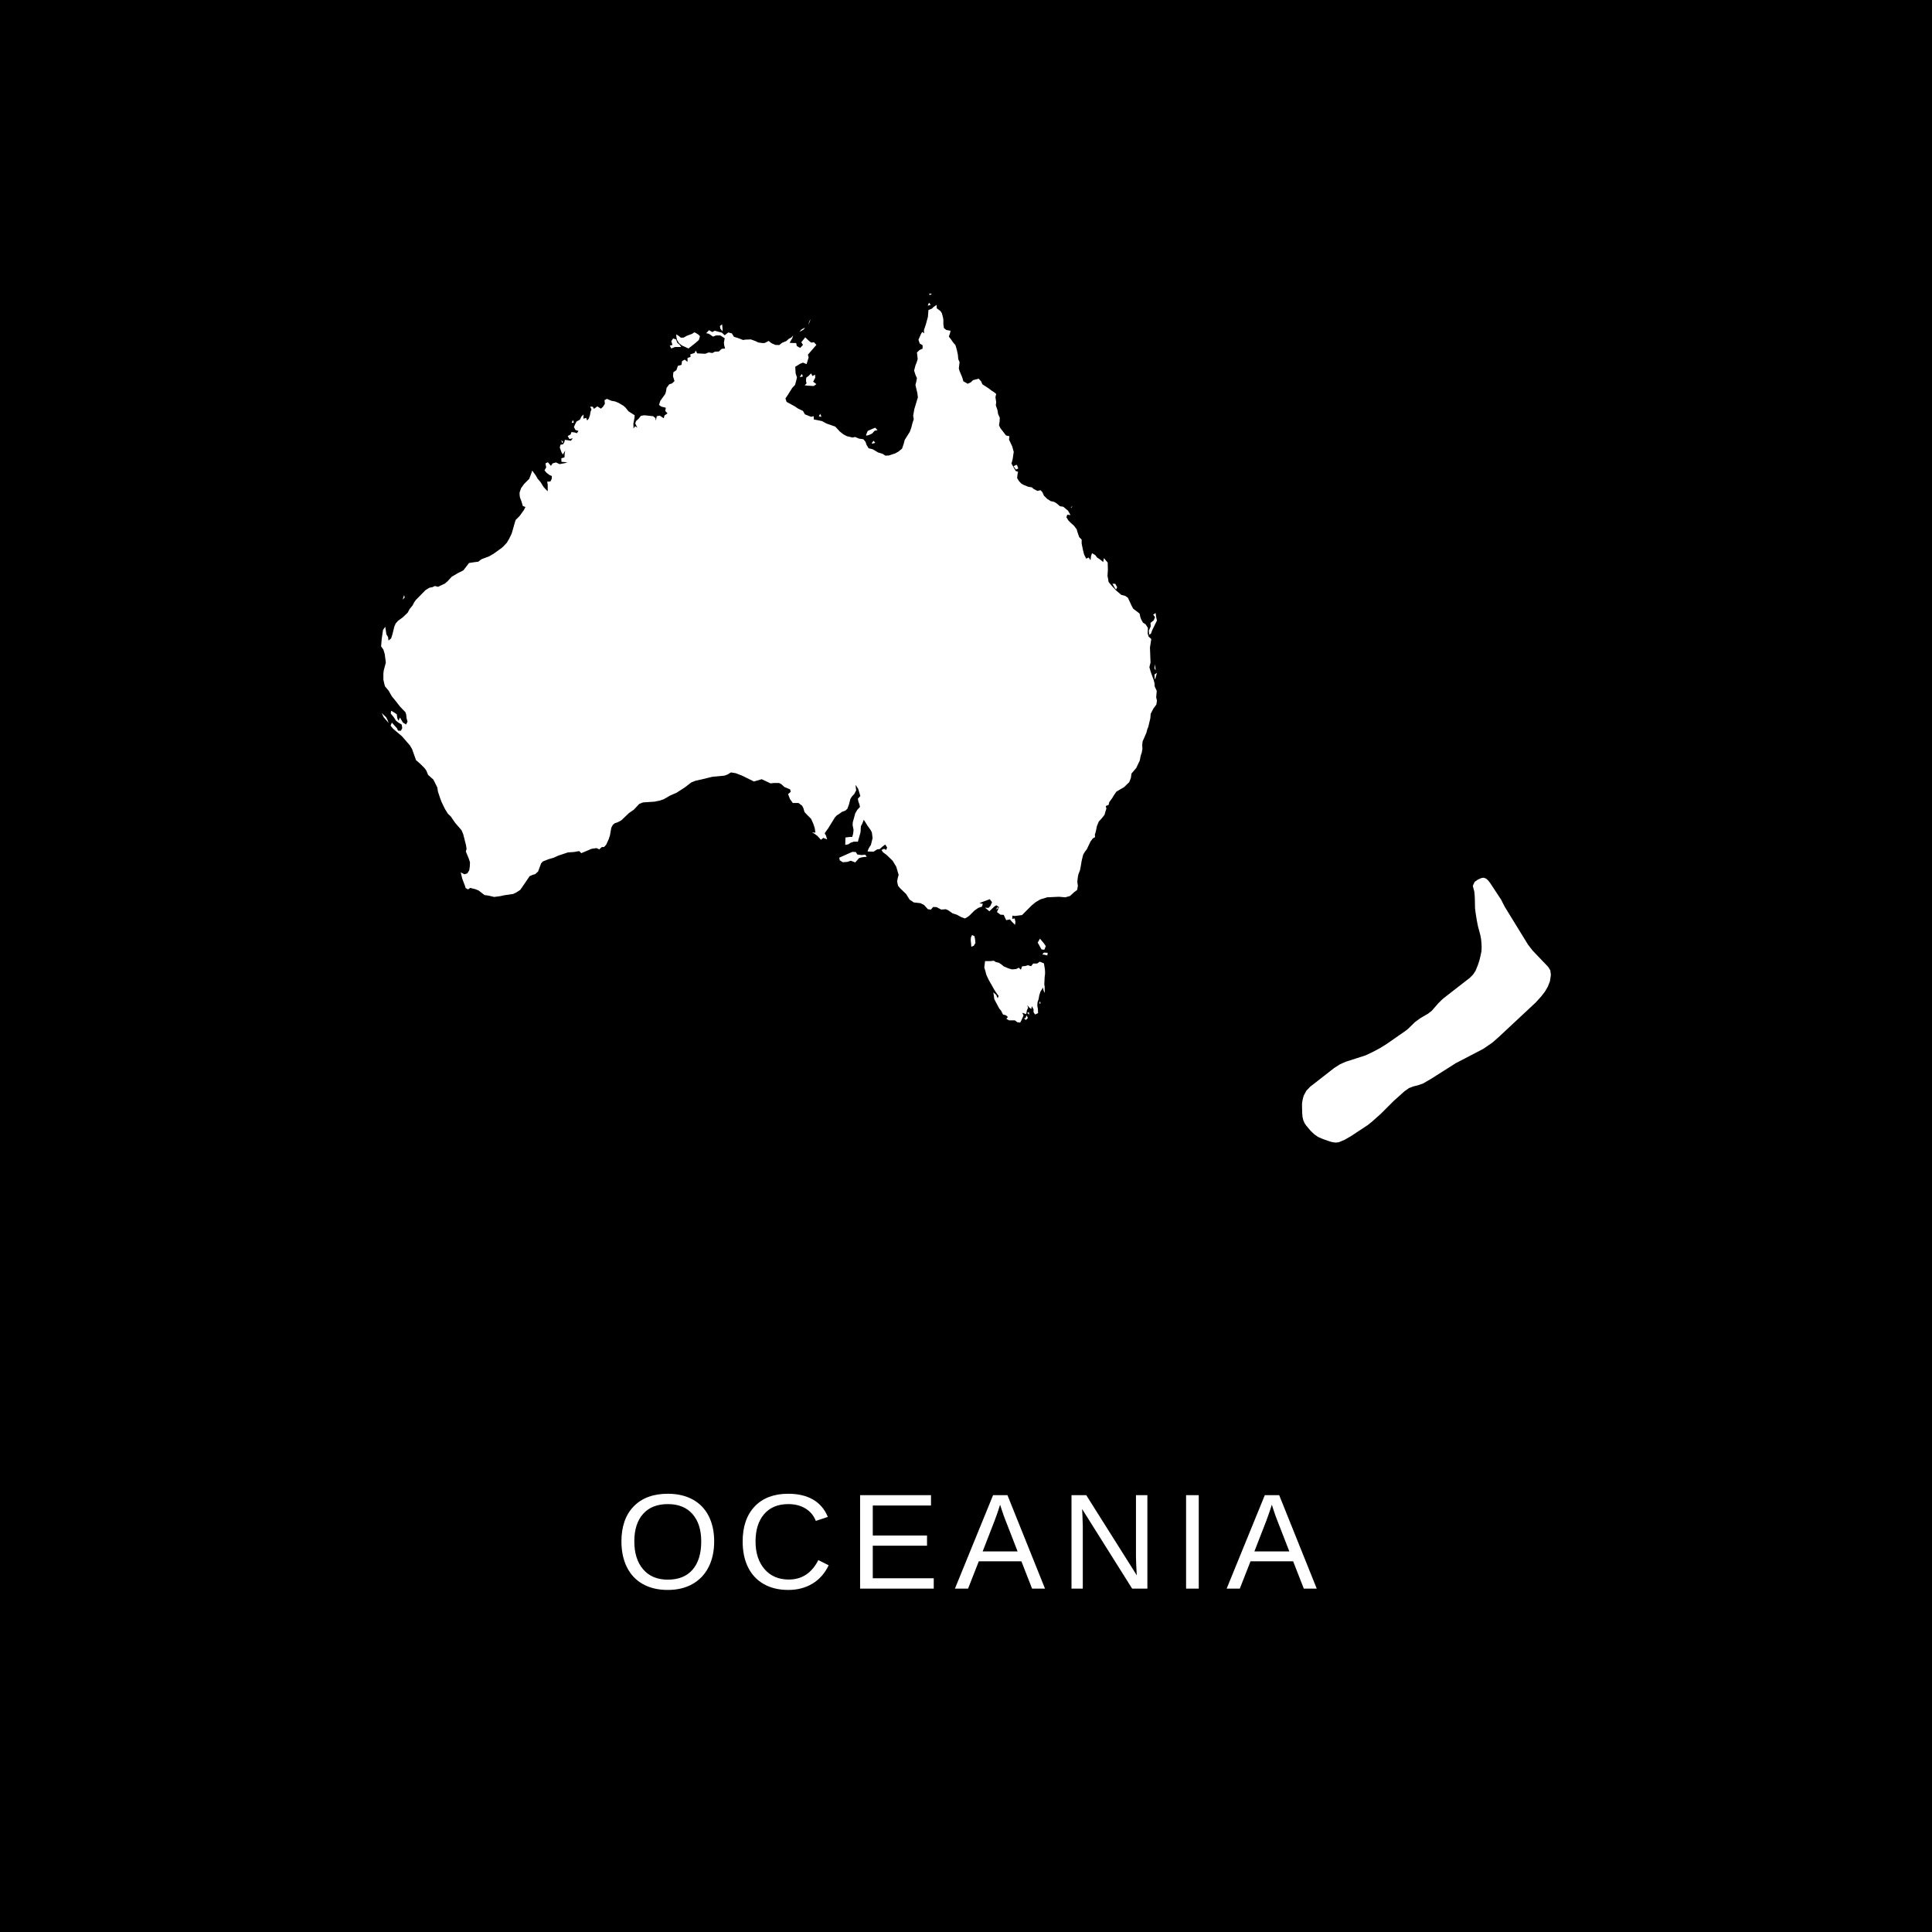
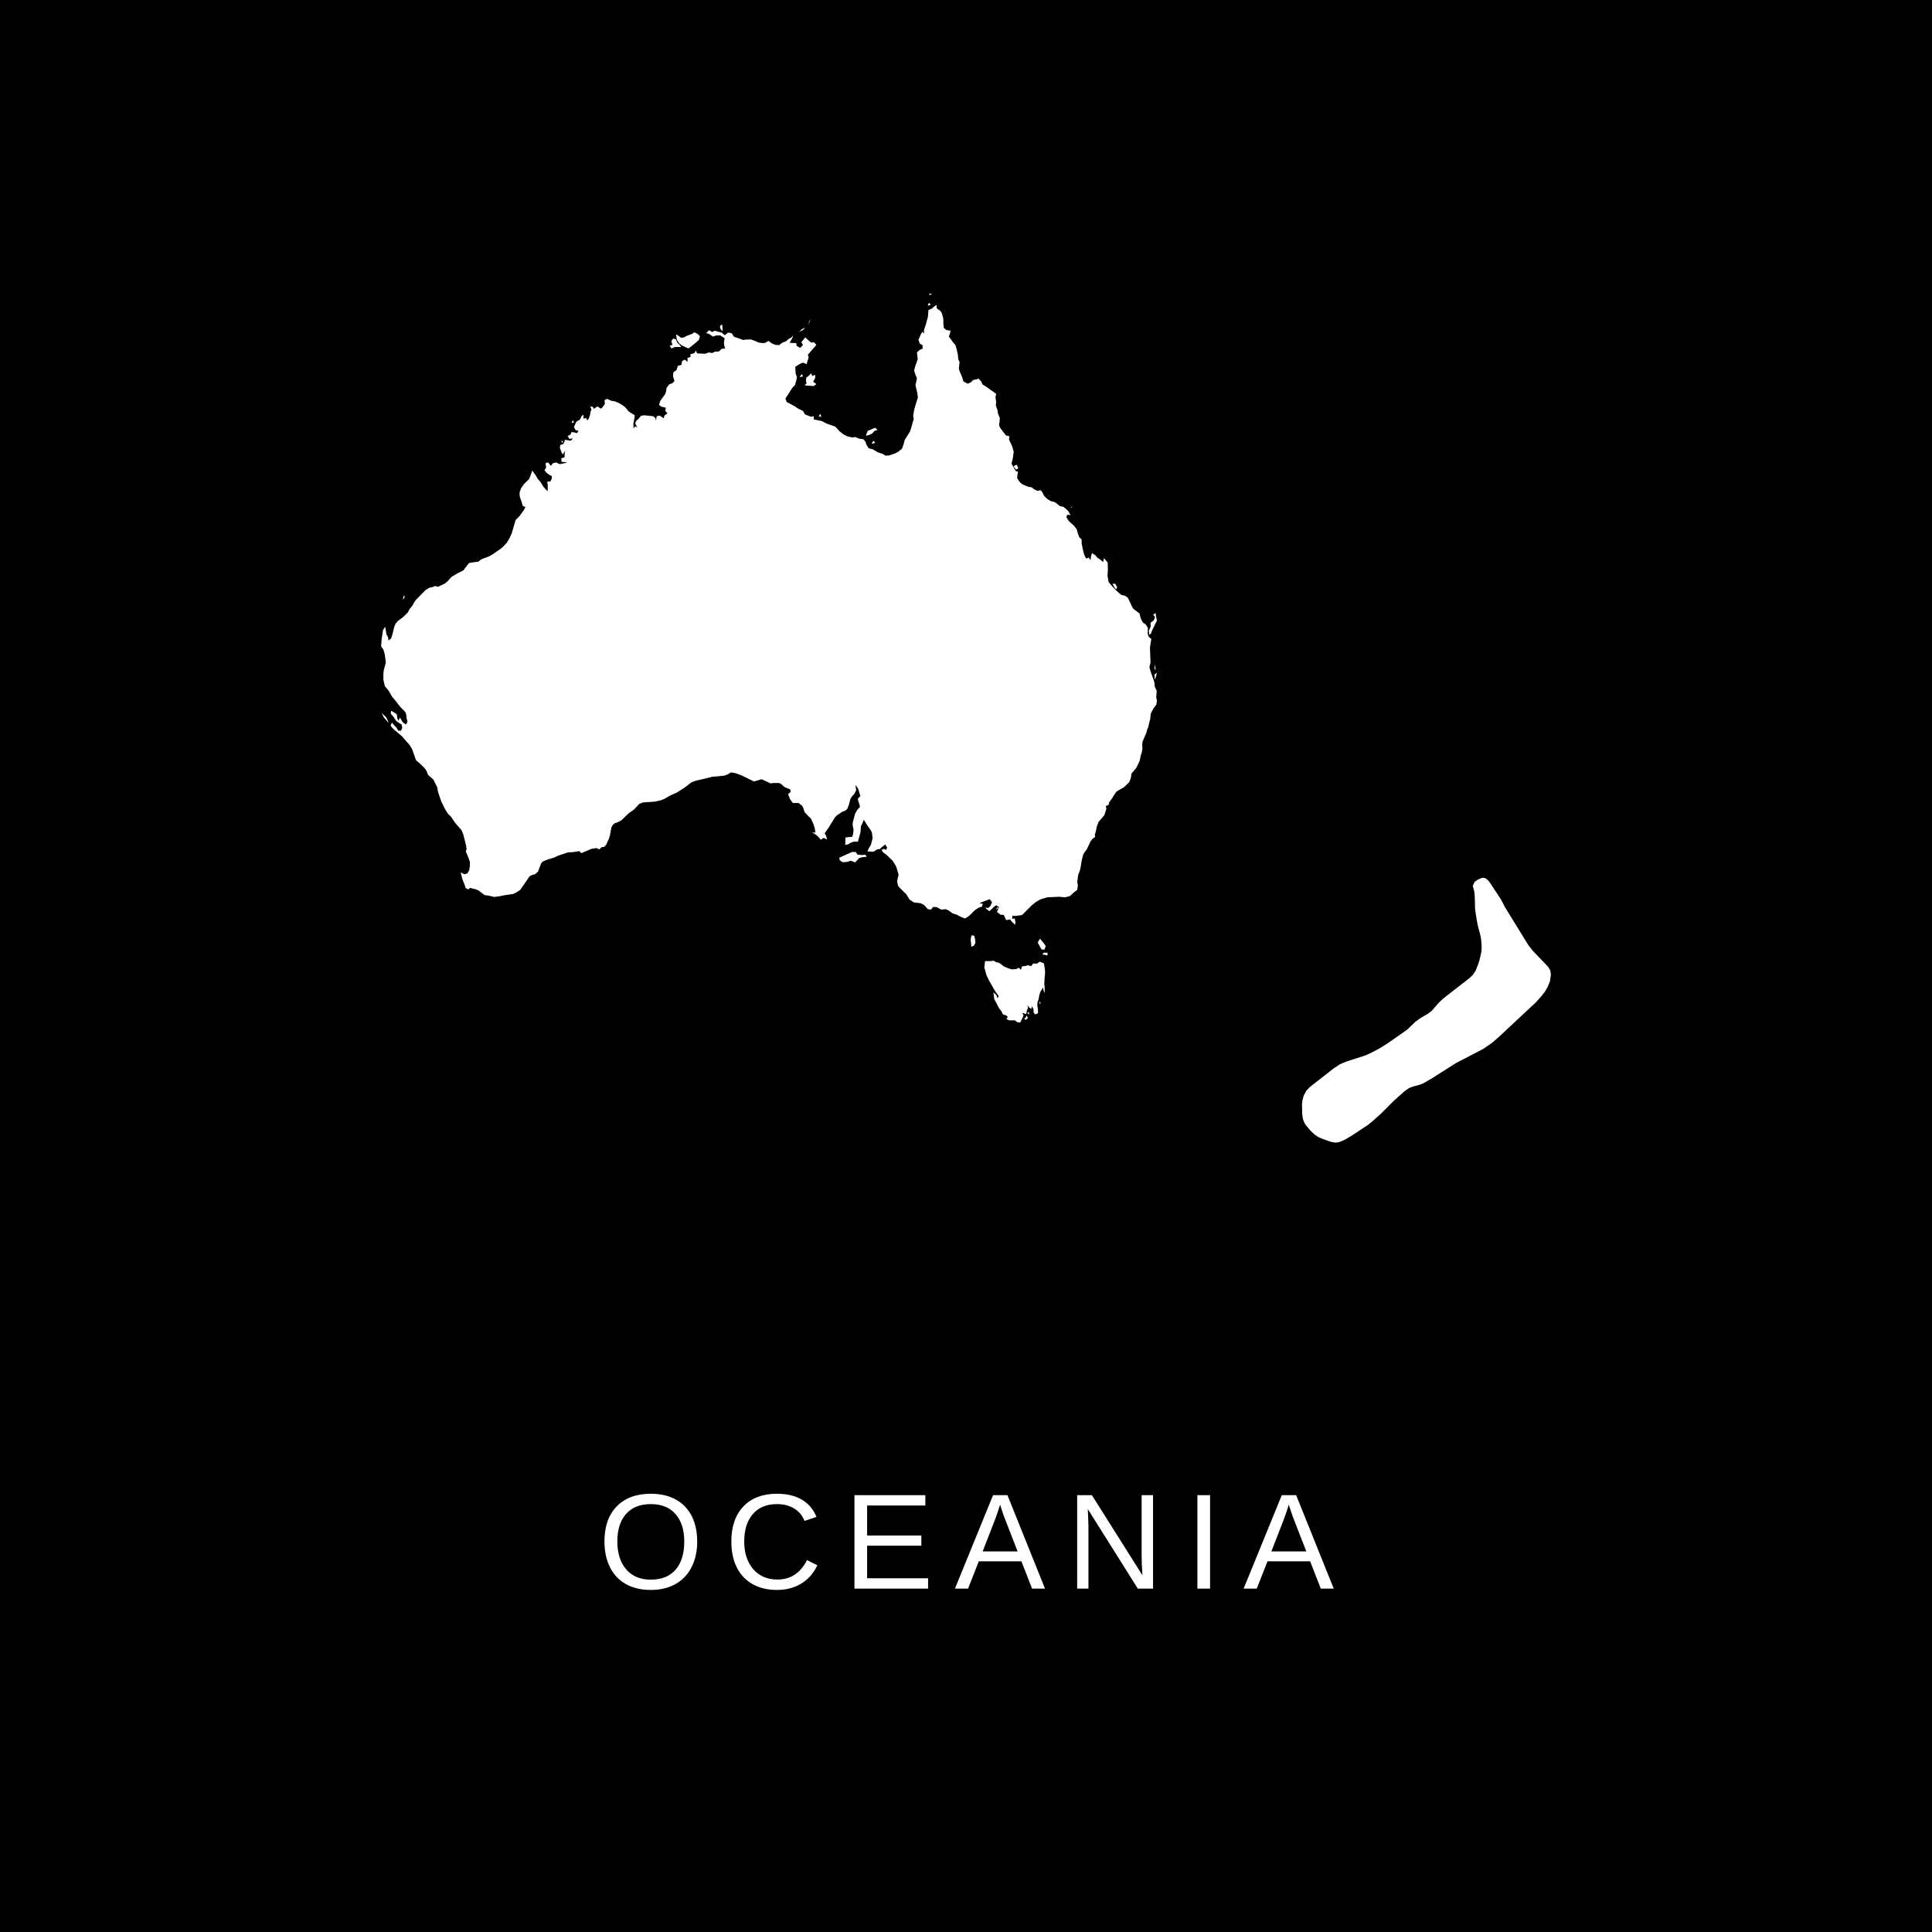
<svg xmlns="http://www.w3.org/2000/svg" width="1024" height="1024" viewBox="0 0 1024 1024">
  <rect width="1024" height="1024" fill="black" />
  <path fill="white" d="M259.0,474.7 L256.8,474.4 L253.7,472.0 L252.0,471.3 L249.2,470.6 L248.1,471.4 L246.8,470.7 L246.4,469.4 L245.0,465.7 L244.2,462.4 L246.2,463.4 L247.7,462.9 L248.7,461.3 L249.0,459.3 L249.1,457.0 L248.4,454.9 L246.9,451.3 L247.3,449.9 L247.0,448.0 L245.5,442.1 L244.6,440.0 L241.3,436.2 L238.9,432.7 L237.4,431.3 L235.8,428.7 L234.0,425.0 L233.3,423.1 L232.1,419.5 L231.8,417.4 L229.7,413.2 L226.9,410.7 L226.0,408.5 L225.1,407.2 L222.8,404.9 L220.5,402.9 L218.4,397.0 L217.2,395.0 L213.0,390.2 L208.4,386.3 L207.0,384.6 L207.7,383.0 L210.4,386.0 L211.0,387.3 L212.5,387.3 L213.2,385.9 L212.9,384.0 L211.3,383.1 L209.9,382.0 L208.6,380.0 L207.1,378.2 L207.3,376.7 L209.2,377.8 L210.3,378.6 L210.6,380.7 L211.2,382.0 L212.0,380.3 L213.5,382.9 L215.2,384.0 L216.0,382.5 L215.5,380.7 L215.3,378.8 L214.9,377.5 L212.1,374.6 L209.2,370.9 L207.7,369.1 L206.0,366.1 L204.0,363.7 L203.5,361.6 L203.2,360.2 L203.2,357.0 L203.4,355.3 L204.5,351.2 L204.3,349.6 L203.9,346.6 L203.2,344.3 L202.0,342.6 L202.3,338.8 L203.0,333.9 L204.2,332.2 L204.8,336.2 L205.7,337.7 L205.9,339.5 L207.3,338.4 L208.0,336.2 L209.0,332.1 L209.7,330.5 L210.9,329.1 L213.6,327.1 L216.1,324.7 L217.1,322.8 L218.6,321.0 L219.5,319.3 L220.4,318.0 L225.5,312.8 L227.6,311.5 L229.2,311.2 L230.5,310.6 L232.2,311.0 L235.8,309.3 L237.2,308.1 L239.4,305.7 L242.8,303.7 L245.6,302.3 L248.6,298.4 L251.2,298.0 L253.5,297.7 L255.2,296.4 L259.4,294.8 L261.6,293.5 L265.8,290.5 L266.9,289.5 L268.6,287.7 L269.9,285.5 L271.2,282.8 L271.9,280.4 L272.8,277.2 L273.3,275.6 L275.4,273.5 L277.7,270.3 L278.5,268.7 L277.1,268.2 L276.3,265.5 L275.6,263.7 L275.4,262.3 L275.4,261.0 L276.2,258.7 L277.8,256.5 L279.4,254.9 L280.5,253.8 L281.6,250.9 L282.1,249.4 L284.1,252.2 L285.0,253.8 L286.5,255.5 L288.1,258.1 L289.2,259.3 L290.3,260.4 L290.3,256.9 L290.0,255.3 L291.7,255.2 L292.4,253.9 L292.5,252.3 L291.3,251.8 L289.7,250.6 L288.6,249.3 L289.5,247.7 L289.1,245.6 L290.4,245.0 L292.0,246.9 L292.9,245.6 L294.7,245.1 L296.6,246.0 L298.2,245.7 L300.7,245.2 L299.4,244.9 L297.6,244.8 L297.5,242.9 L299.2,242.4 L299.3,240.3 L299.6,238.8 L298.3,240.9 L297.6,239.7 L296.7,237.2 L297.1,235.7 L298.4,235.5 L299.1,234.4 L299.4,233.1 L302.6,233.6 L303.6,232.3 L301.8,232.7 L300.9,231.1 L302.4,230.3 L302.9,229.0 L304.5,229.2 L305.8,229.6 L306.6,228.4 L305.0,227.9 L304.2,226.3 L305.0,224.5 L305.6,223.4 L307.4,222.4 L308.2,220.7 L309.3,219.7 L309.2,221.9 L310.7,221.5 L311.2,222.9 L312.1,221.8 L312.7,220.0 L313.0,218.2 L313.5,217.0 L312.8,215.5 L314.2,215.6 L314.8,216.7 L316.6,215.4 L318.5,216.6 L319.6,215.6 L320.6,214.0 L320.4,212.1 L321.7,211.4 L324.0,212.4 L326.1,212.8 L328.0,213.6 L330.5,215.1 L331.6,216.1 L333.1,218.0 L336.4,220.1 L336.3,221.4 L335.7,224.5 L335.8,227.2 L336.6,225.9 L337.8,226.6 L336.7,224.5 L337.1,223.2 L338.5,221.9 L339.7,220.4 L341.5,220.1 L346.2,220.6 L347.4,221.6 L347.6,223.0 L348.1,220.6 L349.7,220.3 L351.8,221.7 L352.2,220.2 L353.8,219.1 L352.6,217.8 L352.9,216.1 L350.5,215.5 L349.3,214.6 L350.0,212.4 L351.6,210.2 L352.6,208.8 L353.0,207.5 L353.3,205.6 L354.7,203.7 L356.2,203.2 L357.5,202.0 L356.7,199.4 L356.9,197.3 L358.5,196.2 L359.3,193.9 L361.2,193.4 L361.5,191.4 L362.9,190.6 L364.4,191.8 L364.4,189.7 L366.0,189.2 L365.9,187.8 L368.1,187.1 L368.8,185.8 L369.5,187.3 L373.8,187.5 L375.6,186.8 L377.6,187.1 L378.9,186.4 L381.0,186.3 L382.5,184.9 L384.3,184.7 L383.8,182.8 L383.7,181.5 L384.1,179.3 L381.8,177.8 L379.5,177.8 L377.9,178.4 L375.7,176.9 L374.3,176.6 L375.8,175.0 L377.5,176.0 L378.8,175.3 L382.6,176.3 L384.1,177.7 L386.0,176.2 L387.9,176.7 L389.0,178.5 L391.8,179.4 L393.8,180.2 L395.2,180.0 L398.0,179.9 L400.7,180.9 L401.8,181.5 L403.9,181.8 L405.3,181.8 L407.4,180.7 L408.9,181.9 L410.9,182.8 L413.0,182.9 L414.5,181.7 L416.7,180.8 L418.2,179.5 L419.4,178.9 L420.4,177.8 L419.9,179.3 L418.5,181.7 L420.2,181.8 L422.0,181.8 L422.3,183.4 L424.1,184.4 L425.6,182.8 L424.7,181.4 L426.8,178.8 L428.8,180.7 L430.0,181.6 L431.4,181.4 L432.7,182.8 L428.2,188.0 L428.6,189.4 L427.5,193.0 L425.6,192.2 L424.1,192.8 L421.5,194.4 L421.7,197.9 L422.4,200.0 L422.1,201.4 L421.4,204.0 L419.9,205.6 L417.7,209.1 L416.3,211.2 L416.9,213.0 L421.3,215.4 L422.9,216.5 L425.6,217.8 L426.6,219.6 L428.6,220.4 L429.9,220.9 L431.3,220.6 L431.3,222.3 L433.8,222.8 L435.7,223.2 L438.1,224.5 L440.7,225.4 L442.7,226.1 L445.1,228.7 L447.0,230.2 L448.9,231.2 L451.9,231.9 L453.2,231.6 L455.4,232.5 L457.6,232.8 L458.7,234.1 L459.3,235.8 L460.4,237.6 L462.5,238.1 L465.4,239.8 L467.7,240.5 L469.3,241.5 L471.2,241.4 L474.5,240.3 L476.1,239.4 L478.1,237.8 L479.0,235.2 L479.5,233.2 L482.2,228.9 L483.0,226.7 L483.7,224.0 L484.3,222.2 L484.0,220.3 L484.6,216.9 L486.0,212.2 L486.5,210.6 L486.2,208.3 L485.2,204.0 L485.6,202.5 L486.0,200.4 L485.3,198.9 L484.5,196.4 L485.2,193.7 L485.8,192.2 L486.4,190.3 L486.0,186.8 L487.4,185.5 L489.0,184.8 L489.0,183.0 L487.5,182.1 L486.8,180.1 L488.1,177.1 L488.8,175.9 L489.8,176.7 L489.7,175.0 L490.7,172.0 L491.8,168.0 L492.1,164.3 L493.9,163.6 L494.8,162.7 L496.4,161.6 L496.5,163.4 L498.5,164.9 L499.2,166.0 L499.8,168.2 L500.0,169.5 L500.0,171.8 L500.3,173.9 L501.6,174.9 L503.8,175.3 L503.5,176.7 L502.9,178.4 L504.0,179.8 L505.1,181.4 L506.4,182.9 L507.1,185.3 L507.7,188.0 L507.9,190.4 L508.6,191.9 L508.2,195.3 L508.6,196.7 L510.0,200.0 L510.6,202.1 L512.9,203.4 L514.6,202.6 L515.7,201.5 L518.7,200.7 L520.0,202.1 L520.7,203.7 L523.8,205.7 L525.5,207.0 L526.8,207.8 L528.0,208.8 L527.6,210.5 L528.0,213.1 L527.8,214.8 L528.7,217.4 L529.0,219.4 L529.9,221.4 L529.8,223.5 L529.5,225.4 L530.2,226.9 L531.9,229.1 L533.2,230.8 L535.0,231.2 L534.8,233.0 L536.5,236.6 L537.3,239.5 L536.7,243.5 L536.1,245.7 L538.3,249.6 L539.6,250.1 L539.3,251.4 L539.1,253.4 L540.1,255.0 L541.2,256.2 L542.3,256.9 L545.0,258.0 L546.9,258.3 L547.9,259.2 L549.9,260.2 L551.5,259.8 L552.5,260.9 L553.3,262.7 L555.0,264.4 L556.9,265.6 L558.7,266.0 L559.9,266.7 L561.8,268.3 L563.6,268.6 L566.1,270.7 L567.4,273.0 L565.7,272.8 L565.2,274.1 L566.3,275.9 L567.6,277.2 L569.2,278.6 L570.7,280.6 L571.1,282.1 L572.0,284.7 L573.3,286.0 L573.3,288.1 L573.9,291.1 L574.6,293.9 L575.7,296.1 L577.0,295.5 L578.0,296.9 L578.3,294.6 L578.8,293.2 L580.5,294.2 L581.5,295.5 L583.3,296.7 L584.7,297.9 L585.1,295.8 L587.1,298.2 L587.2,302.0 L587.0,305.2 L587.6,308.5 L589.0,310.2 L590.1,311.4 L591.6,313.0 L594.3,315.3 L596.3,315.8 L597.8,316.8 L599.9,321.3 L600.6,322.6 L602.2,323.8 L604.0,325.2 L604.4,327.1 L604.9,328.4 L605.8,330.0 L607.2,330.9 L608.4,332.8 L608.3,335.8 L608.8,337.4 L610.2,338.7 L609.5,343.2 L609.8,351.2 L609.2,353.6 L609.9,356.1 L611.5,360.5 L611.9,362.1 L612.0,363.8 L613.1,366.2 L612.8,369.6 L613.2,371.3 L612.9,373.4 L611.3,375.6 L609.9,378.3 L609.7,380.7 L608.6,385.3 L608.1,386.5 L607.6,388.4 L605.6,393.0 L605.4,394.8 L605.5,397.0 L605.1,399.1 L604.6,400.5 L604.1,403.1 L602.2,407.1 L599.7,410.0 L599.4,412.3 L598.5,414.6 L597.1,415.9 L595.8,417.2 L593.2,418.7 L591.7,419.6 L590.2,421.8 L589.5,423.0 L588.7,424.1 L587.9,425.2 L587.6,426.6 L586.1,427.2 L586.4,428.6 L585.9,430.2 L585.4,431.9 L583.8,433.9 L582.4,435.4 L581.4,437.8 L580.8,440.7 L580.3,442.3 L580.4,443.7 L579.2,444.4 L578.0,446.0 L576.0,450.2 L575.1,451.3 L574.1,453.0 L573.7,454.6 L573.3,456.3 L572.8,459.3 L572.4,461.3 L571.6,463.3 L571.3,464.7 L571.0,467.4 L571.3,469.5 L570.9,471.7 L569.4,472.8 L567.1,474.9 L564.6,475.6 L561.3,475.3 L555.0,475.6 L551.4,476.7 L549.0,478.1 L546.8,479.9 L541.7,485.0 L537.9,485.5 L536.6,485.3 L536.5,487.0 L537.8,486.8 L538.2,488.6 L538.0,490.2 L536.2,488.4 L535.3,487.3 L533.3,487.7 L532.6,486.2 L532.0,484.9 L530.3,484.8 L528.4,483.4 L529.0,482.0 L529.5,480.8 L528.1,479.8 L527.0,480.5 L524.4,483.0 L522.1,481.1 L523.9,481.2 L524.9,480.2 L525.8,478.2 L524.6,476.6 L520.5,478.1 L519.1,478.8 L520.9,479.0 L520.5,480.5 L518.5,481.2 L516.5,482.6 L513.8,485.3 L512.7,486.1 L511.4,486.8 L509.5,486.1 L507.1,484.8 L504.9,484.1 L502.8,482.6 L501.3,481.9 L498.9,482.1 L496.4,480.8 L494.6,480.7 L493.4,482.1 L491.8,481.9 L489.8,479.7 L487.9,478.7 L484.3,478.3 L482.1,476.8 L480.3,473.9 L477.0,470.7 L476.0,469.5 L475.5,467.3 L475.8,465.5 L476.3,463.7 L475.0,459.3 L473.1,456.2 L470.0,453.2 L468.0,451.7 L467.2,450.5 L468.6,449.9 L469.7,450.5 L470.2,449.2 L469.2,447.6 L467.6,448.8 L466.3,450.0 L464.9,450.2 L463.0,451.4 L459.8,451.3 L460.4,449.7 L461.6,447.8 L462.5,444.2 L462.1,441.2 L461.5,440.0 L459.7,437.5 L458.8,436.0 L457.8,434.5 L457.1,436.4 L456.3,437.9 L456.1,441.1 L454.7,446.1 L452.5,446.1 L450.8,446.7 L449.6,447.5 L448.0,447.8 L448.1,443.9 L450.4,443.6 L451.7,443.6 L452.2,441.8 L452.4,439.8 L451.9,437.3 L452.0,435.8 L453.3,431.1 L454.4,429.2 L455.8,427.7 L455.5,426.3 L454.9,424.6 L454.7,423.3 L456.0,421.9 L454.9,418.2 L453.5,416.0 L453.6,417.5 L453.8,418.9 L452.8,420.8 L451.5,422.2 L450.7,423.5 L450.0,426.3 L449.1,428.7 L448.1,429.6 L446.3,430.3 L444.9,431.3 L443.5,432.2 L442.5,433.3 L439.1,438.8 L437.9,440.5 L437.1,441.7 L437.8,442.9 L438.4,444.9 L436.4,444.1 L435.1,445.1 L433.3,443.1 L431.7,441.9 L430.4,441.2 L432.2,441.3 L431.8,438.8 L431.1,436.7 L429.9,434.0 L428.0,432.1 L426.4,430.4 L425.8,428.3 L425.1,427.0 L423.2,425.6 L420.2,425.6 L418.7,423.5 L417.7,420.9 L419.1,419.7 L418.8,418.4 L415.7,417.1 L414.1,415.6 L412.9,415.0 L410.3,415.0 L408.4,415.2 L403.7,413.0 L399.6,414.2 L393.3,411.1 L389.9,409.8 L387.4,409.4 L385.6,410.5 L384.0,411.1 L377.6,411.7 L372.3,413.0 L368.7,413.8 L366.4,414.7 L362.9,417.4 L358.7,420.1 L355.1,421.7 L352.0,423.5 L349.8,424.3 L346.9,424.9 L340.8,425.3 L338.8,426.1 L336.0,429.1 L333.4,430.9 L329.3,434.8 L327.2,435.9 L325.9,436.3 L324.8,437.2 L324.0,438.7 L323.3,442.7 L322.7,444.6 L321.3,447.7 L320.2,448.9 L318.9,449.0 L317.6,450.2 L316.2,449.5 L313.5,449.9 L308.1,452.2 L307.0,451.1 L304.0,451.6 L301.0,451.8 L295.9,453.5 L293.5,454.6 L290.7,455.4 L287.7,456.6 L286.8,457.6 L285.2,461.9 L283.7,463.3 L282.3,463.7 L280.7,464.4 L278.2,468.1 L275.7,471.7 L273.5,473.1 L272.0,473.8 L267.3,474.5 L265.0,475.0 L261.9,475.4 L259.0,474.7ZM206.0,383.2 L203.4,380.2 L202.3,377.9 L204.7,380.2 L205.4,381.6 L206.0,383.2ZM303.0,224.2 L303.6,222.6 L304.2,223.9ZM297.9,234.7 L297.5,233.3 L298.6,234.3ZM213.4,317.8 L214.2,315.4 L214.5,316.7 L213.4,317.8ZM368.6,181.8 L364.9,184.7 L361.4,183.1 L359.9,181.9 L358.8,180.1 L358.5,178.5 L358.4,177.2 L359.8,178.1 L360.9,179.0 L362.4,178.9 L364.2,177.9 L366.7,177.0 L368.1,176.1 L370.0,177.2 L371.0,178.2 L370.4,180.2 L368.6,181.8ZM356.4,182.8 L355.8,180.8 L356.8,179.4 L358.3,179.9 L359.0,181.7 L360.3,182.8 L361.0,183.9 L357.8,183.9 L355.8,184.7 L355.0,183.2 L356.4,182.8ZM381.8,174.2 L381.6,172.8 L382.7,171.9 L382.9,173.4 L383.0,175.6 L381.8,174.2ZM428.9,170.4 L429.7,169.1 L428.4,172.3 L428.9,170.4ZM424.7,174.7 L426.7,173.6 L425.9,174.7 L423.7,175.9 L424.7,174.7ZM423.9,199.9 L424.9,198.2 L425.6,199.5 L423.9,199.9ZM428.5,199.3 L429.9,197.9 L430.6,199.3 L432.0,198.6 L432.1,200.2 L431.0,202.3 L432.7,203.6 L431.3,204.6 L427.9,204.4 L426.5,204.2 L427.5,203.2 L427.2,201.9 L427.3,200.2 L428.5,199.3ZM433.1,218.4 L433.0,219.7 L433.1,218.4ZM434.7,219.3 L435.4,220.9 L434.0,220.7 L434.7,219.3ZM459.0,230.6 L459.9,228.4 L462.4,227.3 L463.9,226.7 L465.1,228.0 L463.6,228.3 L462.2,229.8 L460.5,230.6 L459.2,230.9ZM462.1,234.8 L463.0,233.6 L463.9,234.7 L462.2,235.2ZM492.6,155.5 L494.0,155.9 L492.6,156.4ZM493.3,161.6 L491.7,162.0 L492.4,160.4 L493.3,161.6ZM539.0,246.4 L539.7,248.3 L538.5,248.9 L537.2,247.1 L538.4,246.5ZM567.5,269.1 L568.5,268.0 L567.8,269.2ZM584.9,294.9 L584.3,293.8 L584.9,294.9ZM591.1,312.0 L589.6,309.4 L591.1,309.4 L592.1,311.2 L591.6,312.4ZM609.1,336.4 L608.9,334.3 L609.9,332.0 L609.8,330.1 L611.5,328.8 L612.2,327.1 L611.2,325.8 L612.5,324.9 L612.8,327.1 L613.2,328.9 L610.7,334.0 L610.0,335.9ZM611.9,354.3 L612.0,352.1 L612.4,353.9 L612.5,355.3ZM612.0,359.8 L611.9,357.5 L613.2,356.6 L612.3,359.9ZM541.4,540.7 L540.7,542.0 L539.2,541.8 L537.9,540.8 L534.8,540.8 L533.4,540.0 L534.2,539.0 L533.1,538.1 L531.6,537.7 L530.6,535.7 L529.6,534.5 L527.0,529.6 L526.5,526.0 L528.0,527.3 L528.8,529.1 L529.3,527.9 L527.9,526.0 L527.0,524.6 L525.2,521.4 L524.0,519.3 L522.8,516.7 L522.1,514.1 L521.7,512.8 L522.1,509.4 L525.1,509.4 L526.7,509.2 L527.8,509.9 L529.5,510.3 L530.8,511.2 L532.0,512.2 L534.6,513.3 L536.4,513.8 L538.6,513.6 L540.0,512.9 L541.1,514.0 L541.7,512.2 L543.4,512.0 L544.8,511.6 L546.5,512.1 L547.6,510.7 L549.7,510.7 L551.1,509.7 L553.3,510.6 L553.8,513.6 L553.9,515.0 L553.9,516.3 L553.7,517.7 L553.6,519.7 L553.5,521.7 L553.7,523.0 L553.7,524.7 L553.8,526.3 L553.1,525.0 L552.8,523.4 L552.1,524.6 L551.4,525.7 L550.8,527.7 L550.5,529.5 L549.9,531.3 L549.8,533.1 L550.1,534.7 L550.2,537.0 L548.6,537.7 L547.8,536.5 L547.8,534.9 L546.9,533.3 L546.6,534.8 L545.4,533.9 L544.5,532.7 L544.9,534.2 L544.3,535.4 L543.9,537.5 L541.8,536.8 L542.5,538.2 L541.4,540.7ZM550.8,531.9 L551.3,530.6 L551.5,531.9ZM545.3,536.4 L545.5,537.8 L544.4,536.9ZM543.4,539.7 L544.2,538.2 L544.8,539.6 L543.7,540.6 L542.7,539.7ZM552.4,505.9 L553.3,504.9 L555.3,505.0 L555.1,506.4 L553.4,506.0ZM553.5,503.4 L552.0,503.2 L550.7,500.8 L550.0,499.6 L551.2,497.5 L553.3,500.0 L554.3,501.5 L553.5,503.4ZM517.0,499.8 L516.1,501.3 L514.8,501.8 L514.7,500.2 L514.5,498.4 L514.6,496.9 L515.2,495.6 L516.5,496.2 L516.8,497.9 L517.0,499.8ZM527.4,482.6 L525.9,483.3 L527.4,482.6ZM529.2,481.3 L527.8,482.1 L528.7,480.8ZM454.8,455.4 L453.3,457.1 L450.9,456.2 L449.2,456.8 L446.7,457.0 L445.1,456.0 L444.8,454.6 L449.5,452.5 L451.8,451.5 L453.6,451.6 L454.4,452.9 L456.6,453.2 L458.6,453.0 L459.4,454.1 L456.7,454.4 L455.2,454.9ZM708.0,605.6 L706.4,605.4 L704.8,605.0 L700.9,603.6 L698.6,602.6 L696.6,601.2 L694.7,599.4 L692.5,596.8 L691.5,595.4 L690.8,593.8 L690.4,592.2 L690.2,590.2 L690.1,586.3 L690.1,584.9 L690.3,583.5 L690.6,582.1 L691.0,580.7 L692.4,578.1 L694.4,576.0 L707.1,566.1 L710.2,564.1 L713.4,562.7 L723.7,559.4 L727.5,557.6 L731.3,555.6 L735.0,553.3 L745.2,546.2 L746.3,545.3 L750.0,541.7 L752.9,539.6 L757.0,537.2 L758.9,535.7 L762.3,531.8 L763.7,530.4 L765.1,529.1 L779.0,518.3 L780.7,516.6 L782.1,514.5 L783.3,511.5 L784.1,509.1 L784.7,506.6 L785.2,504.2 L785.3,502.0 L785.2,499.9 L785.0,497.7 L784.6,495.6 L783.3,490.7 L782.7,487.6 L782.2,484.5 L781.8,481.5 L781.7,476.6 L781.6,474.5 L781.4,472.5 L780.6,469.5 L781.6,467.4 L783.3,466.2 L785.1,465.4 L786.4,465.2 L787.7,465.7 L788.8,466.7 L789.8,468.0 L795.6,476.8 L797.6,480.7 L809.9,500.7 L812.3,503.8 L820.6,512.5 L821.7,514.3 L822.0,516.7 L821.5,520.1 L820.4,522.9 L818.9,525.5 L816.9,528.1 L813.9,531.4 L794.3,549.7 L791.0,552.6 L786.2,555.9 L771.6,563.5 L758.5,571.8 L754.2,574.3 L751.6,575.2 L749.2,575.8 L746.8,576.7 L744.4,578.4 L738.6,583.6 L732.0,590.2 L727.2,594.5 L724.8,596.4 L716.0,602.2 L712.7,604.1 L709.6,605.4 L708.0,605.6Z" />
-   <text x="512" y="842" fill="white" text-anchor="middle" font-family="Farro, Arial, sans-serif" font-size="72" letter-spacing="8">OCEANIA</text>
+   <text x="512" y="842" fill="white" text-anchor="middle" font-family="Work Sans, Arial, sans-serif" font-size="72" letter-spacing="11">OCEANIA</text>
</svg>
